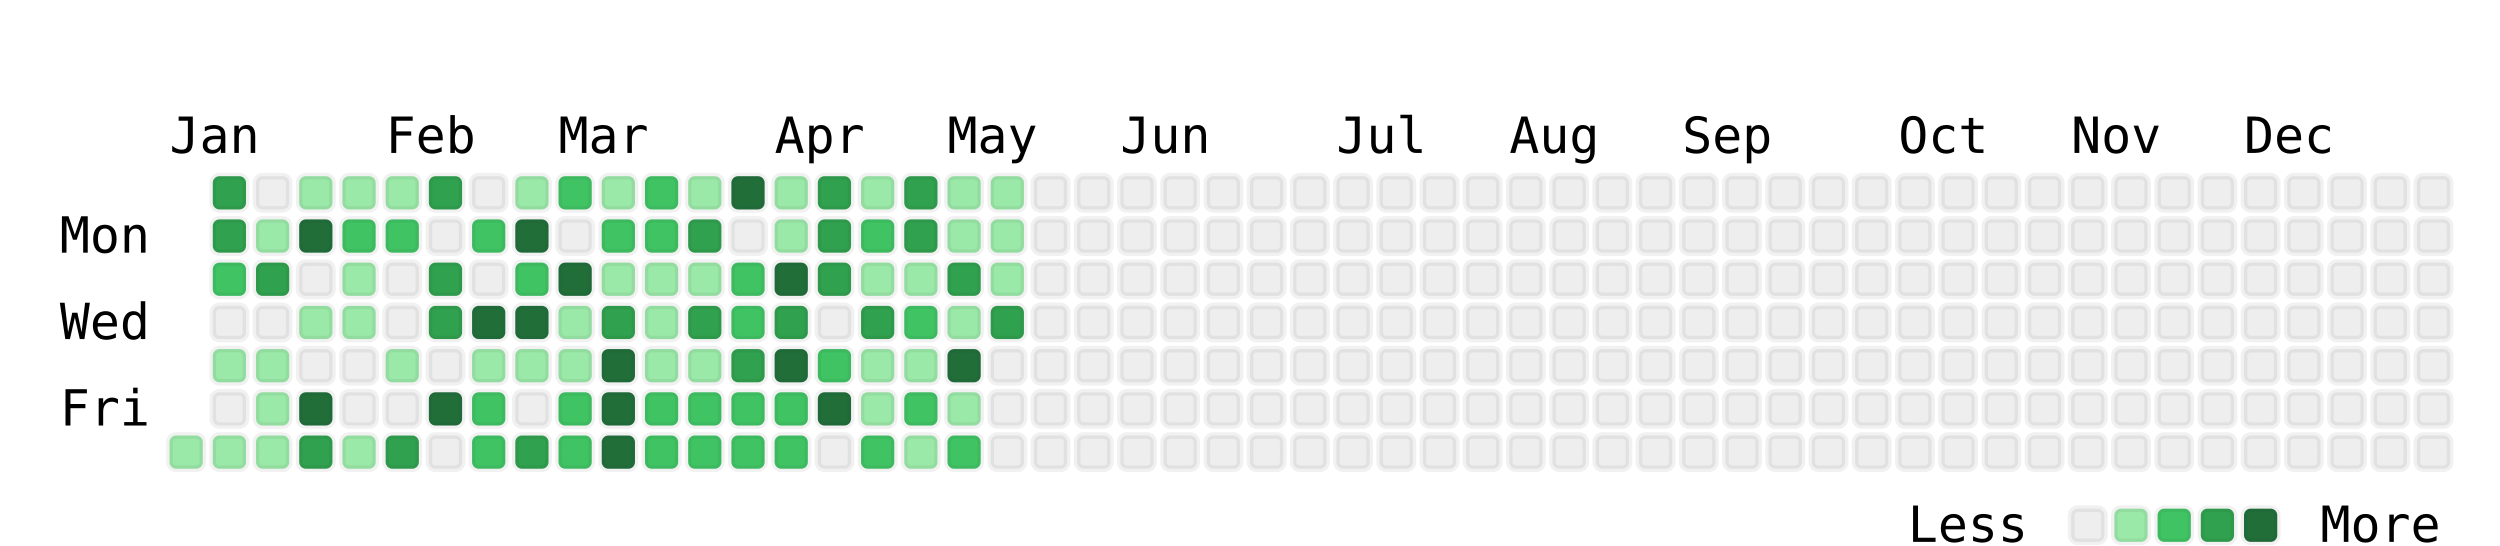
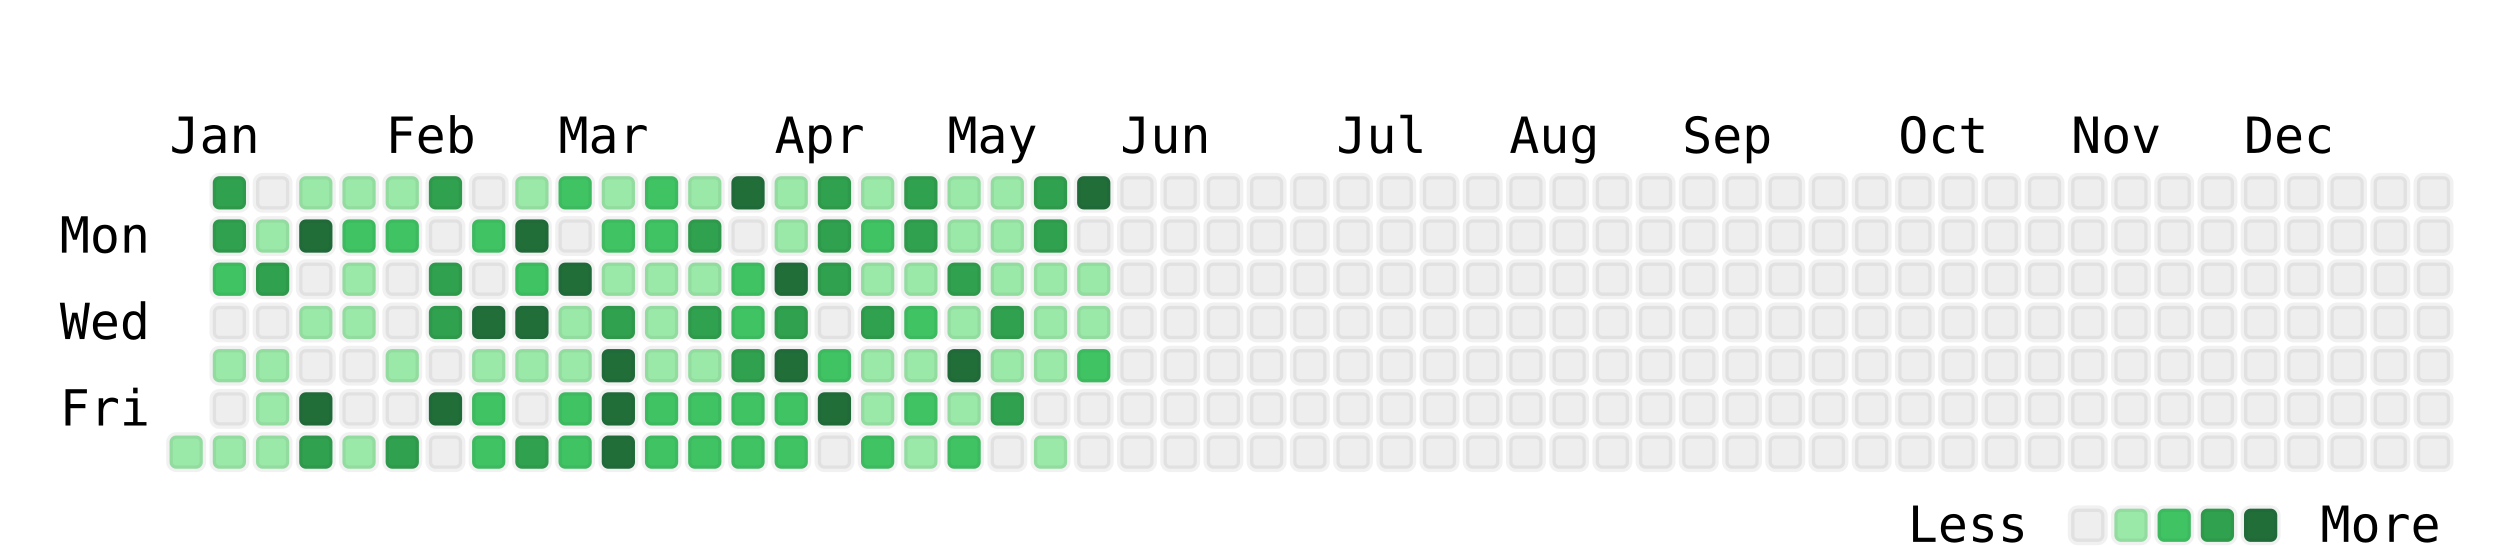
<svg xmlns="http://www.w3.org/2000/svg" width="752" height="164" id="grass-graph">
  <style> #grass-graph .pixel {     width: 10px;     height: 10px;     rx: 2px;     ry: 2px;     stroke: rgba(27,31,35,0.06);     stroke-width: 2px;   }   #grass-graph text {     font-family: monospace;     font-size: 15px;     fill: #000000;   }   #grass-graph .NONE { fill: #eeeeee; }   #grass-graph .FIRST_QUARTILE { fill: #9be9a8; }   #grass-graph .SECOND_QUARTILE { fill: #40c463; }   #grass-graph .THIRD_QUARTILE { fill: #30a14e; }   #grass-graph .FOURTH_QUARTILE { fill: #216e39; }   </style>
  <rect width="752" height="164" stroke="none" stroke-width="2px" fill="none" />
  <g>
    <text transform="translate(18, 76)">Mon</text>
  </g>
  <g>
    <text transform="translate(18, 102)">Wed</text>
  </g>
  <g>
    <text transform="translate(18, 128)">Fri</text>
  </g>
  <g>
    <text transform="translate(51, 46)">Jan</text>
  </g>
  <g>
    <text transform="translate(116, 46)">Feb</text>
  </g>
  <g>
    <text transform="translate(168, 46)">Mar</text>
  </g>
  <g>
    <text transform="translate(233, 46)">Apr</text>
  </g>
  <g>
    <text transform="translate(285, 46)">May</text>
  </g>
  <g>
    <text transform="translate(337, 46)">Jun</text>
  </g>
  <g>
    <text transform="translate(402, 46)">Jul</text>
  </g>
  <g>
    <text transform="translate(454, 46)">Aug</text>
  </g>
  <g>
    <text transform="translate(506, 46)">Sep</text>
  </g>
  <g>
    <text transform="translate(571, 46)">Oct</text>
  </g>
  <g>
    <text transform="translate(623, 46)">Nov</text>
  </g>
  <g>
    <text transform="translate(675, 46)">Dec</text>
  </g>
  <g transform="translate(51, 53)">
    <rect class="pixel FIRST_QUARTILE" x="0" y="78" data-date="2022-01-01" data-count="1" />
    <rect class="pixel THIRD_QUARTILE" x="13" y="0" data-date="2022-01-02" data-count="3" />
    <rect class="pixel THIRD_QUARTILE" x="13" y="13" data-date="2022-01-03" data-count="3" />
    <rect class="pixel SECOND_QUARTILE" x="13" y="26" data-date="2022-01-04" data-count="2" />
    <rect class="pixel NONE" x="13" y="39" data-date="2022-01-05" data-count="0" />
    <rect class="pixel FIRST_QUARTILE" x="13" y="52" data-date="2022-01-06" data-count="1" />
    <rect class="pixel NONE" x="13" y="65" data-date="2022-01-07" data-count="0" />
    <rect class="pixel FIRST_QUARTILE" x="13" y="78" data-date="2022-01-08" data-count="1" />
    <rect class="pixel NONE" x="26" y="0" data-date="2022-01-09" data-count="0" />
    <rect class="pixel FIRST_QUARTILE" x="26" y="13" data-date="2022-01-10" data-count="1" />
    <rect class="pixel THIRD_QUARTILE" x="26" y="26" data-date="2022-01-11" data-count="3" />
    <rect class="pixel NONE" x="26" y="39" data-date="2022-01-12" data-count="0" />
    <rect class="pixel FIRST_QUARTILE" x="26" y="52" data-date="2022-01-13" data-count="1" />
    <rect class="pixel FIRST_QUARTILE" x="26" y="65" data-date="2022-01-14" data-count="1" />
    <rect class="pixel FIRST_QUARTILE" x="26" y="78" data-date="2022-01-15" data-count="1" />
    <rect class="pixel FIRST_QUARTILE" x="39" y="0" data-date="2022-01-16" data-count="1" />
    <rect class="pixel FOURTH_QUARTILE" x="39" y="13" data-date="2022-01-17" data-count="4" />
    <rect class="pixel NONE" x="39" y="26" data-date="2022-01-18" data-count="0" />
    <rect class="pixel FIRST_QUARTILE" x="39" y="39" data-date="2022-01-19" data-count="1" />
    <rect class="pixel NONE" x="39" y="52" data-date="2022-01-20" data-count="0" />
    <rect class="pixel FOURTH_QUARTILE" x="39" y="65" data-date="2022-01-21" data-count="4" />
    <rect class="pixel THIRD_QUARTILE" x="39" y="78" data-date="2022-01-22" data-count="3" />
    <rect class="pixel FIRST_QUARTILE" x="52" y="0" data-date="2022-01-23" data-count="1" />
    <rect class="pixel SECOND_QUARTILE" x="52" y="13" data-date="2022-01-24" data-count="2" />
    <rect class="pixel FIRST_QUARTILE" x="52" y="26" data-date="2022-01-25" data-count="1" />
    <rect class="pixel FIRST_QUARTILE" x="52" y="39" data-date="2022-01-26" data-count="1" />
    <rect class="pixel NONE" x="52" y="52" data-date="2022-01-27" data-count="0" />
    <rect class="pixel NONE" x="52" y="65" data-date="2022-01-28" data-count="0" />
    <rect class="pixel FIRST_QUARTILE" x="52" y="78" data-date="2022-01-29" data-count="1" />
    <rect class="pixel FIRST_QUARTILE" x="65" y="0" data-date="2022-01-30" data-count="1" />
    <rect class="pixel SECOND_QUARTILE" x="65" y="13" data-date="2022-01-31" data-count="2" />
    <rect class="pixel NONE" x="65" y="26" data-date="2022-02-01" data-count="0" />
    <rect class="pixel NONE" x="65" y="39" data-date="2022-02-02" data-count="0" />
    <rect class="pixel FIRST_QUARTILE" x="65" y="52" data-date="2022-02-03" data-count="1" />
    <rect class="pixel NONE" x="65" y="65" data-date="2022-02-04" data-count="0" />
    <rect class="pixel THIRD_QUARTILE" x="65" y="78" data-date="2022-02-05" data-count="3" />
    <rect class="pixel THIRD_QUARTILE" x="78" y="0" data-date="2022-02-06" data-count="3" />
    <rect class="pixel NONE" x="78" y="13" data-date="2022-02-07" data-count="0" />
    <rect class="pixel THIRD_QUARTILE" x="78" y="26" data-date="2022-02-08" data-count="3" />
    <rect class="pixel THIRD_QUARTILE" x="78" y="39" data-date="2022-02-09" data-count="3" />
    <rect class="pixel NONE" x="78" y="52" data-date="2022-02-10" data-count="0" />
    <rect class="pixel FOURTH_QUARTILE" x="78" y="65" data-date="2022-02-11" data-count="4" />
    <rect class="pixel NONE" x="78" y="78" data-date="2022-02-12" data-count="0" />
    <rect class="pixel NONE" x="91" y="0" data-date="2022-02-13" data-count="0" />
    <rect class="pixel SECOND_QUARTILE" x="91" y="13" data-date="2022-02-14" data-count="2" />
    <rect class="pixel NONE" x="91" y="26" data-date="2022-02-15" data-count="0" />
    <rect class="pixel FOURTH_QUARTILE" x="91" y="39" data-date="2022-02-16" data-count="4" />
    <rect class="pixel FIRST_QUARTILE" x="91" y="52" data-date="2022-02-17" data-count="1" />
    <rect class="pixel SECOND_QUARTILE" x="91" y="65" data-date="2022-02-18" data-count="2" />
    <rect class="pixel SECOND_QUARTILE" x="91" y="78" data-date="2022-02-19" data-count="2" />
    <rect class="pixel FIRST_QUARTILE" x="104" y="0" data-date="2022-02-20" data-count="1" />
    <rect class="pixel FOURTH_QUARTILE" x="104" y="13" data-date="2022-02-21" data-count="5" />
    <rect class="pixel SECOND_QUARTILE" x="104" y="26" data-date="2022-02-22" data-count="2" />
    <rect class="pixel FOURTH_QUARTILE" x="104" y="39" data-date="2022-02-23" data-count="4" />
    <rect class="pixel FIRST_QUARTILE" x="104" y="52" data-date="2022-02-24" data-count="1" />
    <rect class="pixel NONE" x="104" y="65" data-date="2022-02-25" data-count="0" />
    <rect class="pixel THIRD_QUARTILE" x="104" y="78" data-date="2022-02-26" data-count="3" />
    <rect class="pixel SECOND_QUARTILE" x="117" y="0" data-date="2022-02-27" data-count="2" />
    <rect class="pixel NONE" x="117" y="13" data-date="2022-02-28" data-count="0" />
    <rect class="pixel FOURTH_QUARTILE" x="117" y="26" data-date="2022-03-01" data-count="5" />
    <rect class="pixel FIRST_QUARTILE" x="117" y="39" data-date="2022-03-02" data-count="1" />
    <rect class="pixel FIRST_QUARTILE" x="117" y="52" data-date="2022-03-03" data-count="1" />
    <rect class="pixel SECOND_QUARTILE" x="117" y="65" data-date="2022-03-04" data-count="2" />
    <rect class="pixel SECOND_QUARTILE" x="117" y="78" data-date="2022-03-05" data-count="2" />
    <rect class="pixel FIRST_QUARTILE" x="130" y="0" data-date="2022-03-06" data-count="1" />
    <rect class="pixel SECOND_QUARTILE" x="130" y="13" data-date="2022-03-07" data-count="2" />
    <rect class="pixel FIRST_QUARTILE" x="130" y="26" data-date="2022-03-08" data-count="1" />
    <rect class="pixel THIRD_QUARTILE" x="130" y="39" data-date="2022-03-09" data-count="3" />
    <rect class="pixel FOURTH_QUARTILE" x="130" y="52" data-date="2022-03-10" data-count="5" />
    <rect class="pixel FOURTH_QUARTILE" x="130" y="65" data-date="2022-03-11" data-count="5" />
    <rect class="pixel FOURTH_QUARTILE" x="130" y="78" data-date="2022-03-12" data-count="4" />
    <rect class="pixel SECOND_QUARTILE" x="143" y="0" data-date="2022-03-13" data-count="2" />
    <rect class="pixel SECOND_QUARTILE" x="143" y="13" data-date="2022-03-14" data-count="2" />
    <rect class="pixel FIRST_QUARTILE" x="143" y="26" data-date="2022-03-15" data-count="1" />
    <rect class="pixel FIRST_QUARTILE" x="143" y="39" data-date="2022-03-16" data-count="1" />
    <rect class="pixel FIRST_QUARTILE" x="143" y="52" data-date="2022-03-17" data-count="1" />
    <rect class="pixel SECOND_QUARTILE" x="143" y="65" data-date="2022-03-18" data-count="2" />
    <rect class="pixel SECOND_QUARTILE" x="143" y="78" data-date="2022-03-19" data-count="2" />
    <rect class="pixel FIRST_QUARTILE" x="156" y="0" data-date="2022-03-20" data-count="1" />
    <rect class="pixel THIRD_QUARTILE" x="156" y="13" data-date="2022-03-21" data-count="3" />
    <rect class="pixel FIRST_QUARTILE" x="156" y="26" data-date="2022-03-22" data-count="1" />
    <rect class="pixel THIRD_QUARTILE" x="156" y="39" data-date="2022-03-23" data-count="3" />
    <rect class="pixel FIRST_QUARTILE" x="156" y="52" data-date="2022-03-24" data-count="1" />
    <rect class="pixel SECOND_QUARTILE" x="156" y="65" data-date="2022-03-25" data-count="2" />
    <rect class="pixel SECOND_QUARTILE" x="156" y="78" data-date="2022-03-26" data-count="2" />
    <rect class="pixel FOURTH_QUARTILE" x="169" y="0" data-date="2022-03-27" data-count="4" />
    <rect class="pixel NONE" x="169" y="13" data-date="2022-03-28" data-count="0" />
    <rect class="pixel SECOND_QUARTILE" x="169" y="26" data-date="2022-03-29" data-count="2" />
    <rect class="pixel SECOND_QUARTILE" x="169" y="39" data-date="2022-03-30" data-count="2" />
    <rect class="pixel THIRD_QUARTILE" x="169" y="52" data-date="2022-03-31" data-count="3" />
    <rect class="pixel SECOND_QUARTILE" x="169" y="65" data-date="2022-04-01" data-count="2" />
    <rect class="pixel SECOND_QUARTILE" x="169" y="78" data-date="2022-04-02" data-count="2" />
    <rect class="pixel FIRST_QUARTILE" x="182" y="0" data-date="2022-04-03" data-count="1" />
    <rect class="pixel FIRST_QUARTILE" x="182" y="13" data-date="2022-04-04" data-count="1" />
    <rect class="pixel FOURTH_QUARTILE" x="182" y="26" data-date="2022-04-05" data-count="4" />
    <rect class="pixel THIRD_QUARTILE" x="182" y="39" data-date="2022-04-06" data-count="3" />
    <rect class="pixel FOURTH_QUARTILE" x="182" y="52" data-date="2022-04-07" data-count="4" />
    <rect class="pixel SECOND_QUARTILE" x="182" y="65" data-date="2022-04-08" data-count="2" />
    <rect class="pixel SECOND_QUARTILE" x="182" y="78" data-date="2022-04-09" data-count="2" />
    <rect class="pixel THIRD_QUARTILE" x="195" y="0" data-date="2022-04-10" data-count="3" />
    <rect class="pixel THIRD_QUARTILE" x="195" y="13" data-date="2022-04-11" data-count="3" />
    <rect class="pixel THIRD_QUARTILE" x="195" y="26" data-date="2022-04-12" data-count="3" />
    <rect class="pixel NONE" x="195" y="39" data-date="2022-04-13" data-count="0" />
    <rect class="pixel SECOND_QUARTILE" x="195" y="52" data-date="2022-04-14" data-count="2" />
    <rect class="pixel FOURTH_QUARTILE" x="195" y="65" data-date="2022-04-15" data-count="7" />
    <rect class="pixel NONE" x="195" y="78" data-date="2022-04-16" data-count="0" />
    <rect class="pixel FIRST_QUARTILE" x="208" y="0" data-date="2022-04-17" data-count="1" />
    <rect class="pixel SECOND_QUARTILE" x="208" y="13" data-date="2022-04-18" data-count="2" />
    <rect class="pixel FIRST_QUARTILE" x="208" y="26" data-date="2022-04-19" data-count="1" />
    <rect class="pixel THIRD_QUARTILE" x="208" y="39" data-date="2022-04-20" data-count="3" />
    <rect class="pixel FIRST_QUARTILE" x="208" y="52" data-date="2022-04-21" data-count="1" />
    <rect class="pixel FIRST_QUARTILE" x="208" y="65" data-date="2022-04-22" data-count="1" />
    <rect class="pixel SECOND_QUARTILE" x="208" y="78" data-date="2022-04-23" data-count="2" />
    <rect class="pixel THIRD_QUARTILE" x="221" y="0" data-date="2022-04-24" data-count="3" />
    <rect class="pixel THIRD_QUARTILE" x="221" y="13" data-date="2022-04-25" data-count="3" />
    <rect class="pixel FIRST_QUARTILE" x="221" y="26" data-date="2022-04-26" data-count="1" />
    <rect class="pixel SECOND_QUARTILE" x="221" y="39" data-date="2022-04-27" data-count="2" />
    <rect class="pixel FIRST_QUARTILE" x="221" y="52" data-date="2022-04-28" data-count="1" />
    <rect class="pixel SECOND_QUARTILE" x="221" y="65" data-date="2022-04-29" data-count="2" />
    <rect class="pixel FIRST_QUARTILE" x="221" y="78" data-date="2022-04-30" data-count="1" />
    <rect class="pixel FIRST_QUARTILE" x="234" y="0" data-date="2022-05-01" data-count="1" />
    <rect class="pixel FIRST_QUARTILE" x="234" y="13" data-date="2022-05-02" data-count="1" />
    <rect class="pixel THIRD_QUARTILE" x="234" y="26" data-date="2022-05-03" data-count="3" />
    <rect class="pixel FIRST_QUARTILE" x="234" y="39" data-date="2022-05-04" data-count="1" />
    <rect class="pixel FOURTH_QUARTILE" x="234" y="52" data-date="2022-05-05" data-count="5" />
    <rect class="pixel FIRST_QUARTILE" x="234" y="65" data-date="2022-05-06" data-count="1" />
    <rect class="pixel SECOND_QUARTILE" x="234" y="78" data-date="2022-05-07" data-count="2" />
    <rect class="pixel FIRST_QUARTILE" x="247" y="0" data-date="2022-05-08" data-count="1" />
    <rect class="pixel FIRST_QUARTILE" x="247" y="13" data-date="2022-05-09" data-count="1" />
    <rect class="pixel FIRST_QUARTILE" x="247" y="26" data-date="2022-05-10" data-count="1" />
    <rect class="pixel THIRD_QUARTILE" x="247" y="39" data-date="2022-05-11" data-count="3" />
-     <rect class="pixel NONE" x="247" y="52" data-date="2022-05-12" data-count="0" />
-     <rect class="pixel NONE" x="247" y="65" data-date="2022-05-13" data-count="0" />
+     <rect class="pixel FIRST_QUARTILE" x="247" y="52" data-date="2022-05-12" data-count="1" />
+     <rect class="pixel THIRD_QUARTILE" x="247" y="65" data-date="2022-05-13" data-count="3" />
    <rect class="pixel NONE" x="247" y="78" data-date="2022-05-14" data-count="0" />
-     <rect class="pixel NONE" x="260" y="0" data-date="2022-05-15" data-count="0" />
-     <rect class="pixel NONE" x="260" y="13" data-date="2022-05-16" data-count="0" />
-     <rect class="pixel NONE" x="260" y="26" data-date="2022-05-17" data-count="0" />
-     <rect class="pixel NONE" x="260" y="39" data-date="2022-05-18" data-count="0" />
-     <rect class="pixel NONE" x="260" y="52" data-date="2022-05-19" data-count="0" />
+     <rect class="pixel THIRD_QUARTILE" x="260" y="0" data-date="2022-05-15" data-count="3" />
+     <rect class="pixel THIRD_QUARTILE" x="260" y="13" data-date="2022-05-16" data-count="3" />
+     <rect class="pixel FIRST_QUARTILE" x="260" y="26" data-date="2022-05-17" data-count="1" />
+     <rect class="pixel FIRST_QUARTILE" x="260" y="39" data-date="2022-05-18" data-count="1" />
+     <rect class="pixel FIRST_QUARTILE" x="260" y="52" data-date="2022-05-19" data-count="1" />
    <rect class="pixel NONE" x="260" y="65" data-date="2022-05-20" data-count="0" />
-     <rect class="pixel NONE" x="260" y="78" data-date="2022-05-21" data-count="0" />
-     <rect class="pixel NONE" x="273" y="0" data-date="2022-05-22" data-count="0" />
+     <rect class="pixel FIRST_QUARTILE" x="260" y="78" data-date="2022-05-21" data-count="1" />
+     <rect class="pixel FOURTH_QUARTILE" x="273" y="0" data-date="2022-05-22" data-count="4" />
    <rect class="pixel NONE" x="273" y="13" data-date="2022-05-23" data-count="0" />
-     <rect class="pixel NONE" x="273" y="26" data-date="2022-05-24" data-count="0" />
-     <rect class="pixel NONE" x="273" y="39" data-date="2022-05-25" data-count="0" />
-     <rect class="pixel NONE" x="273" y="52" data-date="2022-05-26" data-count="0" />
+     <rect class="pixel FIRST_QUARTILE" x="273" y="26" data-date="2022-05-24" data-count="1" />
+     <rect class="pixel FIRST_QUARTILE" x="273" y="39" data-date="2022-05-25" data-count="1" />
+     <rect class="pixel SECOND_QUARTILE" x="273" y="52" data-date="2022-05-26" data-count="2" />
    <rect class="pixel NONE" x="273" y="65" data-date="2022-05-27" data-count="0" />
    <rect class="pixel NONE" x="273" y="78" data-date="2022-05-28" data-count="0" />
    <rect class="pixel NONE" x="286" y="0" data-date="2022-05-29" data-count="0" />
    <rect class="pixel NONE" x="286" y="13" data-date="2022-05-30" data-count="0" />
    <rect class="pixel NONE" x="286" y="26" data-date="2022-05-31" data-count="0" />
    <rect class="pixel NONE" x="286" y="39" data-date="2022-06-01" data-count="0" />
    <rect class="pixel NONE" x="286" y="52" data-date="2022-06-02" data-count="0" />
    <rect class="pixel NONE" x="286" y="65" data-date="2022-06-03" data-count="0" />
    <rect class="pixel NONE" x="286" y="78" data-date="2022-06-04" data-count="0" />
    <rect class="pixel NONE" x="299" y="0" data-date="2022-06-05" data-count="0" />
    <rect class="pixel NONE" x="299" y="13" data-date="2022-06-06" data-count="0" />
    <rect class="pixel NONE" x="299" y="26" data-date="2022-06-07" data-count="0" />
    <rect class="pixel NONE" x="299" y="39" data-date="2022-06-08" data-count="0" />
    <rect class="pixel NONE" x="299" y="52" data-date="2022-06-09" data-count="0" />
    <rect class="pixel NONE" x="299" y="65" data-date="2022-06-10" data-count="0" />
    <rect class="pixel NONE" x="299" y="78" data-date="2022-06-11" data-count="0" />
    <rect class="pixel NONE" x="312" y="0" data-date="2022-06-12" data-count="0" />
    <rect class="pixel NONE" x="312" y="13" data-date="2022-06-13" data-count="0" />
    <rect class="pixel NONE" x="312" y="26" data-date="2022-06-14" data-count="0" />
    <rect class="pixel NONE" x="312" y="39" data-date="2022-06-15" data-count="0" />
    <rect class="pixel NONE" x="312" y="52" data-date="2022-06-16" data-count="0" />
    <rect class="pixel NONE" x="312" y="65" data-date="2022-06-17" data-count="0" />
    <rect class="pixel NONE" x="312" y="78" data-date="2022-06-18" data-count="0" />
    <rect class="pixel NONE" x="325" y="0" data-date="2022-06-19" data-count="0" />
    <rect class="pixel NONE" x="325" y="13" data-date="2022-06-20" data-count="0" />
    <rect class="pixel NONE" x="325" y="26" data-date="2022-06-21" data-count="0" />
    <rect class="pixel NONE" x="325" y="39" data-date="2022-06-22" data-count="0" />
    <rect class="pixel NONE" x="325" y="52" data-date="2022-06-23" data-count="0" />
    <rect class="pixel NONE" x="325" y="65" data-date="2022-06-24" data-count="0" />
    <rect class="pixel NONE" x="325" y="78" data-date="2022-06-25" data-count="0" />
    <rect class="pixel NONE" x="338" y="0" data-date="2022-06-26" data-count="0" />
    <rect class="pixel NONE" x="338" y="13" data-date="2022-06-27" data-count="0" />
    <rect class="pixel NONE" x="338" y="26" data-date="2022-06-28" data-count="0" />
    <rect class="pixel NONE" x="338" y="39" data-date="2022-06-29" data-count="0" />
    <rect class="pixel NONE" x="338" y="52" data-date="2022-06-30" data-count="0" />
    <rect class="pixel NONE" x="338" y="65" data-date="2022-07-01" data-count="0" />
    <rect class="pixel NONE" x="338" y="78" data-date="2022-07-02" data-count="0" />
    <rect class="pixel NONE" x="351" y="0" data-date="2022-07-03" data-count="0" />
    <rect class="pixel NONE" x="351" y="13" data-date="2022-07-04" data-count="0" />
    <rect class="pixel NONE" x="351" y="26" data-date="2022-07-05" data-count="0" />
    <rect class="pixel NONE" x="351" y="39" data-date="2022-07-06" data-count="0" />
    <rect class="pixel NONE" x="351" y="52" data-date="2022-07-07" data-count="0" />
    <rect class="pixel NONE" x="351" y="65" data-date="2022-07-08" data-count="0" />
    <rect class="pixel NONE" x="351" y="78" data-date="2022-07-09" data-count="0" />
    <rect class="pixel NONE" x="364" y="0" data-date="2022-07-10" data-count="0" />
    <rect class="pixel NONE" x="364" y="13" data-date="2022-07-11" data-count="0" />
    <rect class="pixel NONE" x="364" y="26" data-date="2022-07-12" data-count="0" />
    <rect class="pixel NONE" x="364" y="39" data-date="2022-07-13" data-count="0" />
    <rect class="pixel NONE" x="364" y="52" data-date="2022-07-14" data-count="0" />
    <rect class="pixel NONE" x="364" y="65" data-date="2022-07-15" data-count="0" />
    <rect class="pixel NONE" x="364" y="78" data-date="2022-07-16" data-count="0" />
    <rect class="pixel NONE" x="377" y="0" data-date="2022-07-17" data-count="0" />
    <rect class="pixel NONE" x="377" y="13" data-date="2022-07-18" data-count="0" />
    <rect class="pixel NONE" x="377" y="26" data-date="2022-07-19" data-count="0" />
    <rect class="pixel NONE" x="377" y="39" data-date="2022-07-20" data-count="0" />
    <rect class="pixel NONE" x="377" y="52" data-date="2022-07-21" data-count="0" />
    <rect class="pixel NONE" x="377" y="65" data-date="2022-07-22" data-count="0" />
    <rect class="pixel NONE" x="377" y="78" data-date="2022-07-23" data-count="0" />
    <rect class="pixel NONE" x="390" y="0" data-date="2022-07-24" data-count="0" />
    <rect class="pixel NONE" x="390" y="13" data-date="2022-07-25" data-count="0" />
    <rect class="pixel NONE" x="390" y="26" data-date="2022-07-26" data-count="0" />
    <rect class="pixel NONE" x="390" y="39" data-date="2022-07-27" data-count="0" />
    <rect class="pixel NONE" x="390" y="52" data-date="2022-07-28" data-count="0" />
    <rect class="pixel NONE" x="390" y="65" data-date="2022-07-29" data-count="0" />
    <rect class="pixel NONE" x="390" y="78" data-date="2022-07-30" data-count="0" />
    <rect class="pixel NONE" x="403" y="0" data-date="2022-07-31" data-count="0" />
    <rect class="pixel NONE" x="403" y="13" data-date="2022-08-01" data-count="0" />
    <rect class="pixel NONE" x="403" y="26" data-date="2022-08-02" data-count="0" />
    <rect class="pixel NONE" x="403" y="39" data-date="2022-08-03" data-count="0" />
    <rect class="pixel NONE" x="403" y="52" data-date="2022-08-04" data-count="0" />
    <rect class="pixel NONE" x="403" y="65" data-date="2022-08-05" data-count="0" />
    <rect class="pixel NONE" x="403" y="78" data-date="2022-08-06" data-count="0" />
    <rect class="pixel NONE" x="416" y="0" data-date="2022-08-07" data-count="0" />
    <rect class="pixel NONE" x="416" y="13" data-date="2022-08-08" data-count="0" />
    <rect class="pixel NONE" x="416" y="26" data-date="2022-08-09" data-count="0" />
    <rect class="pixel NONE" x="416" y="39" data-date="2022-08-10" data-count="0" />
    <rect class="pixel NONE" x="416" y="52" data-date="2022-08-11" data-count="0" />
    <rect class="pixel NONE" x="416" y="65" data-date="2022-08-12" data-count="0" />
    <rect class="pixel NONE" x="416" y="78" data-date="2022-08-13" data-count="0" />
    <rect class="pixel NONE" x="429" y="0" data-date="2022-08-14" data-count="0" />
    <rect class="pixel NONE" x="429" y="13" data-date="2022-08-15" data-count="0" />
    <rect class="pixel NONE" x="429" y="26" data-date="2022-08-16" data-count="0" />
    <rect class="pixel NONE" x="429" y="39" data-date="2022-08-17" data-count="0" />
    <rect class="pixel NONE" x="429" y="52" data-date="2022-08-18" data-count="0" />
    <rect class="pixel NONE" x="429" y="65" data-date="2022-08-19" data-count="0" />
    <rect class="pixel NONE" x="429" y="78" data-date="2022-08-20" data-count="0" />
    <rect class="pixel NONE" x="442" y="0" data-date="2022-08-21" data-count="0" />
    <rect class="pixel NONE" x="442" y="13" data-date="2022-08-22" data-count="0" />
    <rect class="pixel NONE" x="442" y="26" data-date="2022-08-23" data-count="0" />
    <rect class="pixel NONE" x="442" y="39" data-date="2022-08-24" data-count="0" />
    <rect class="pixel NONE" x="442" y="52" data-date="2022-08-25" data-count="0" />
    <rect class="pixel NONE" x="442" y="65" data-date="2022-08-26" data-count="0" />
    <rect class="pixel NONE" x="442" y="78" data-date="2022-08-27" data-count="0" />
    <rect class="pixel NONE" x="455" y="0" data-date="2022-08-28" data-count="0" />
    <rect class="pixel NONE" x="455" y="13" data-date="2022-08-29" data-count="0" />
    <rect class="pixel NONE" x="455" y="26" data-date="2022-08-30" data-count="0" />
    <rect class="pixel NONE" x="455" y="39" data-date="2022-08-31" data-count="0" />
    <rect class="pixel NONE" x="455" y="52" data-date="2022-09-01" data-count="0" />
    <rect class="pixel NONE" x="455" y="65" data-date="2022-09-02" data-count="0" />
    <rect class="pixel NONE" x="455" y="78" data-date="2022-09-03" data-count="0" />
    <rect class="pixel NONE" x="468" y="0" data-date="2022-09-04" data-count="0" />
    <rect class="pixel NONE" x="468" y="13" data-date="2022-09-05" data-count="0" />
    <rect class="pixel NONE" x="468" y="26" data-date="2022-09-06" data-count="0" />
    <rect class="pixel NONE" x="468" y="39" data-date="2022-09-07" data-count="0" />
    <rect class="pixel NONE" x="468" y="52" data-date="2022-09-08" data-count="0" />
    <rect class="pixel NONE" x="468" y="65" data-date="2022-09-09" data-count="0" />
    <rect class="pixel NONE" x="468" y="78" data-date="2022-09-10" data-count="0" />
    <rect class="pixel NONE" x="481" y="0" data-date="2022-09-11" data-count="0" />
    <rect class="pixel NONE" x="481" y="13" data-date="2022-09-12" data-count="0" />
    <rect class="pixel NONE" x="481" y="26" data-date="2022-09-13" data-count="0" />
    <rect class="pixel NONE" x="481" y="39" data-date="2022-09-14" data-count="0" />
    <rect class="pixel NONE" x="481" y="52" data-date="2022-09-15" data-count="0" />
    <rect class="pixel NONE" x="481" y="65" data-date="2022-09-16" data-count="0" />
    <rect class="pixel NONE" x="481" y="78" data-date="2022-09-17" data-count="0" />
    <rect class="pixel NONE" x="494" y="0" data-date="2022-09-18" data-count="0" />
    <rect class="pixel NONE" x="494" y="13" data-date="2022-09-19" data-count="0" />
    <rect class="pixel NONE" x="494" y="26" data-date="2022-09-20" data-count="0" />
    <rect class="pixel NONE" x="494" y="39" data-date="2022-09-21" data-count="0" />
    <rect class="pixel NONE" x="494" y="52" data-date="2022-09-22" data-count="0" />
    <rect class="pixel NONE" x="494" y="65" data-date="2022-09-23" data-count="0" />
    <rect class="pixel NONE" x="494" y="78" data-date="2022-09-24" data-count="0" />
    <rect class="pixel NONE" x="507" y="0" data-date="2022-09-25" data-count="0" />
    <rect class="pixel NONE" x="507" y="13" data-date="2022-09-26" data-count="0" />
    <rect class="pixel NONE" x="507" y="26" data-date="2022-09-27" data-count="0" />
    <rect class="pixel NONE" x="507" y="39" data-date="2022-09-28" data-count="0" />
    <rect class="pixel NONE" x="507" y="52" data-date="2022-09-29" data-count="0" />
    <rect class="pixel NONE" x="507" y="65" data-date="2022-09-30" data-count="0" />
    <rect class="pixel NONE" x="507" y="78" data-date="2022-10-01" data-count="0" />
    <rect class="pixel NONE" x="520" y="0" data-date="2022-10-02" data-count="0" />
    <rect class="pixel NONE" x="520" y="13" data-date="2022-10-03" data-count="0" />
    <rect class="pixel NONE" x="520" y="26" data-date="2022-10-04" data-count="0" />
    <rect class="pixel NONE" x="520" y="39" data-date="2022-10-05" data-count="0" />
    <rect class="pixel NONE" x="520" y="52" data-date="2022-10-06" data-count="0" />
    <rect class="pixel NONE" x="520" y="65" data-date="2022-10-07" data-count="0" />
    <rect class="pixel NONE" x="520" y="78" data-date="2022-10-08" data-count="0" />
    <rect class="pixel NONE" x="533" y="0" data-date="2022-10-09" data-count="0" />
    <rect class="pixel NONE" x="533" y="13" data-date="2022-10-10" data-count="0" />
    <rect class="pixel NONE" x="533" y="26" data-date="2022-10-11" data-count="0" />
    <rect class="pixel NONE" x="533" y="39" data-date="2022-10-12" data-count="0" />
    <rect class="pixel NONE" x="533" y="52" data-date="2022-10-13" data-count="0" />
    <rect class="pixel NONE" x="533" y="65" data-date="2022-10-14" data-count="0" />
    <rect class="pixel NONE" x="533" y="78" data-date="2022-10-15" data-count="0" />
    <rect class="pixel NONE" x="546" y="0" data-date="2022-10-16" data-count="0" />
    <rect class="pixel NONE" x="546" y="13" data-date="2022-10-17" data-count="0" />
    <rect class="pixel NONE" x="546" y="26" data-date="2022-10-18" data-count="0" />
    <rect class="pixel NONE" x="546" y="39" data-date="2022-10-19" data-count="0" />
    <rect class="pixel NONE" x="546" y="52" data-date="2022-10-20" data-count="0" />
    <rect class="pixel NONE" x="546" y="65" data-date="2022-10-21" data-count="0" />
    <rect class="pixel NONE" x="546" y="78" data-date="2022-10-22" data-count="0" />
    <rect class="pixel NONE" x="559" y="0" data-date="2022-10-23" data-count="0" />
    <rect class="pixel NONE" x="559" y="13" data-date="2022-10-24" data-count="0" />
    <rect class="pixel NONE" x="559" y="26" data-date="2022-10-25" data-count="0" />
    <rect class="pixel NONE" x="559" y="39" data-date="2022-10-26" data-count="0" />
    <rect class="pixel NONE" x="559" y="52" data-date="2022-10-27" data-count="0" />
    <rect class="pixel NONE" x="559" y="65" data-date="2022-10-28" data-count="0" />
    <rect class="pixel NONE" x="559" y="78" data-date="2022-10-29" data-count="0" />
    <rect class="pixel NONE" x="572" y="0" data-date="2022-10-30" data-count="0" />
    <rect class="pixel NONE" x="572" y="13" data-date="2022-10-31" data-count="0" />
    <rect class="pixel NONE" x="572" y="26" data-date="2022-11-01" data-count="0" />
    <rect class="pixel NONE" x="572" y="39" data-date="2022-11-02" data-count="0" />
    <rect class="pixel NONE" x="572" y="52" data-date="2022-11-03" data-count="0" />
    <rect class="pixel NONE" x="572" y="65" data-date="2022-11-04" data-count="0" />
    <rect class="pixel NONE" x="572" y="78" data-date="2022-11-05" data-count="0" />
    <rect class="pixel NONE" x="585" y="0" data-date="2022-11-06" data-count="0" />
    <rect class="pixel NONE" x="585" y="13" data-date="2022-11-07" data-count="0" />
    <rect class="pixel NONE" x="585" y="26" data-date="2022-11-08" data-count="0" />
    <rect class="pixel NONE" x="585" y="39" data-date="2022-11-09" data-count="0" />
    <rect class="pixel NONE" x="585" y="52" data-date="2022-11-10" data-count="0" />
    <rect class="pixel NONE" x="585" y="65" data-date="2022-11-11" data-count="0" />
    <rect class="pixel NONE" x="585" y="78" data-date="2022-11-12" data-count="0" />
    <rect class="pixel NONE" x="598" y="0" data-date="2022-11-13" data-count="0" />
    <rect class="pixel NONE" x="598" y="13" data-date="2022-11-14" data-count="0" />
    <rect class="pixel NONE" x="598" y="26" data-date="2022-11-15" data-count="0" />
    <rect class="pixel NONE" x="598" y="39" data-date="2022-11-16" data-count="0" />
    <rect class="pixel NONE" x="598" y="52" data-date="2022-11-17" data-count="0" />
    <rect class="pixel NONE" x="598" y="65" data-date="2022-11-18" data-count="0" />
    <rect class="pixel NONE" x="598" y="78" data-date="2022-11-19" data-count="0" />
    <rect class="pixel NONE" x="611" y="0" data-date="2022-11-20" data-count="0" />
    <rect class="pixel NONE" x="611" y="13" data-date="2022-11-21" data-count="0" />
    <rect class="pixel NONE" x="611" y="26" data-date="2022-11-22" data-count="0" />
    <rect class="pixel NONE" x="611" y="39" data-date="2022-11-23" data-count="0" />
    <rect class="pixel NONE" x="611" y="52" data-date="2022-11-24" data-count="0" />
    <rect class="pixel NONE" x="611" y="65" data-date="2022-11-25" data-count="0" />
    <rect class="pixel NONE" x="611" y="78" data-date="2022-11-26" data-count="0" />
    <rect class="pixel NONE" x="624" y="0" data-date="2022-11-27" data-count="0" />
    <rect class="pixel NONE" x="624" y="13" data-date="2022-11-28" data-count="0" />
    <rect class="pixel NONE" x="624" y="26" data-date="2022-11-29" data-count="0" />
    <rect class="pixel NONE" x="624" y="39" data-date="2022-11-30" data-count="0" />
    <rect class="pixel NONE" x="624" y="52" data-date="2022-12-01" data-count="0" />
    <rect class="pixel NONE" x="624" y="65" data-date="2022-12-02" data-count="0" />
    <rect class="pixel NONE" x="624" y="78" data-date="2022-12-03" data-count="0" />
    <rect class="pixel NONE" x="637" y="0" data-date="2022-12-04" data-count="0" />
    <rect class="pixel NONE" x="637" y="13" data-date="2022-12-05" data-count="0" />
    <rect class="pixel NONE" x="637" y="26" data-date="2022-12-06" data-count="0" />
    <rect class="pixel NONE" x="637" y="39" data-date="2022-12-07" data-count="0" />
    <rect class="pixel NONE" x="637" y="52" data-date="2022-12-08" data-count="0" />
    <rect class="pixel NONE" x="637" y="65" data-date="2022-12-09" data-count="0" />
    <rect class="pixel NONE" x="637" y="78" data-date="2022-12-10" data-count="0" />
    <rect class="pixel NONE" x="650" y="0" data-date="2022-12-11" data-count="0" />
    <rect class="pixel NONE" x="650" y="13" data-date="2022-12-12" data-count="0" />
    <rect class="pixel NONE" x="650" y="26" data-date="2022-12-13" data-count="0" />
    <rect class="pixel NONE" x="650" y="39" data-date="2022-12-14" data-count="0" />
    <rect class="pixel NONE" x="650" y="52" data-date="2022-12-15" data-count="0" />
    <rect class="pixel NONE" x="650" y="65" data-date="2022-12-16" data-count="0" />
    <rect class="pixel NONE" x="650" y="78" data-date="2022-12-17" data-count="0" />
    <rect class="pixel NONE" x="663" y="0" data-date="2022-12-18" data-count="0" />
    <rect class="pixel NONE" x="663" y="13" data-date="2022-12-19" data-count="0" />
    <rect class="pixel NONE" x="663" y="26" data-date="2022-12-20" data-count="0" />
    <rect class="pixel NONE" x="663" y="39" data-date="2022-12-21" data-count="0" />
    <rect class="pixel NONE" x="663" y="52" data-date="2022-12-22" data-count="0" />
    <rect class="pixel NONE" x="663" y="65" data-date="2022-12-23" data-count="0" />
    <rect class="pixel NONE" x="663" y="78" data-date="2022-12-24" data-count="0" />
    <rect class="pixel NONE" x="676" y="0" data-date="2022-12-25" data-count="0" />
    <rect class="pixel NONE" x="676" y="13" data-date="2022-12-26" data-count="0" />
    <rect class="pixel NONE" x="676" y="26" data-date="2022-12-27" data-count="0" />
    <rect class="pixel NONE" x="676" y="39" data-date="2022-12-28" data-count="0" />
    <rect class="pixel NONE" x="676" y="52" data-date="2022-12-29" data-count="0" />
    <rect class="pixel NONE" x="676" y="65" data-date="2022-12-30" data-count="0" />
    <rect class="pixel NONE" x="676" y="78" data-date="2022-12-31" data-count="0" />
  </g>
  <g transform="translate(623, 153)">
    <text transform="translate(-13, 10)" text-anchor="end">Less</text>
    <rect class="pixel NONE" x="0" y="0" data-date="" data-count="0" />
    <rect class="pixel FIRST_QUARTILE" x="13" y="0" data-date="" data-count="0" />
    <rect class="pixel SECOND_QUARTILE" x="26" y="0" data-date="" data-count="0" />
    <rect class="pixel THIRD_QUARTILE" x="39" y="0" data-date="" data-count="0" />
    <rect class="pixel FOURTH_QUARTILE" x="52" y="0" data-date="" data-count="0" />
    <text transform="translate(75, 10)">More</text>
  </g>
</svg>
